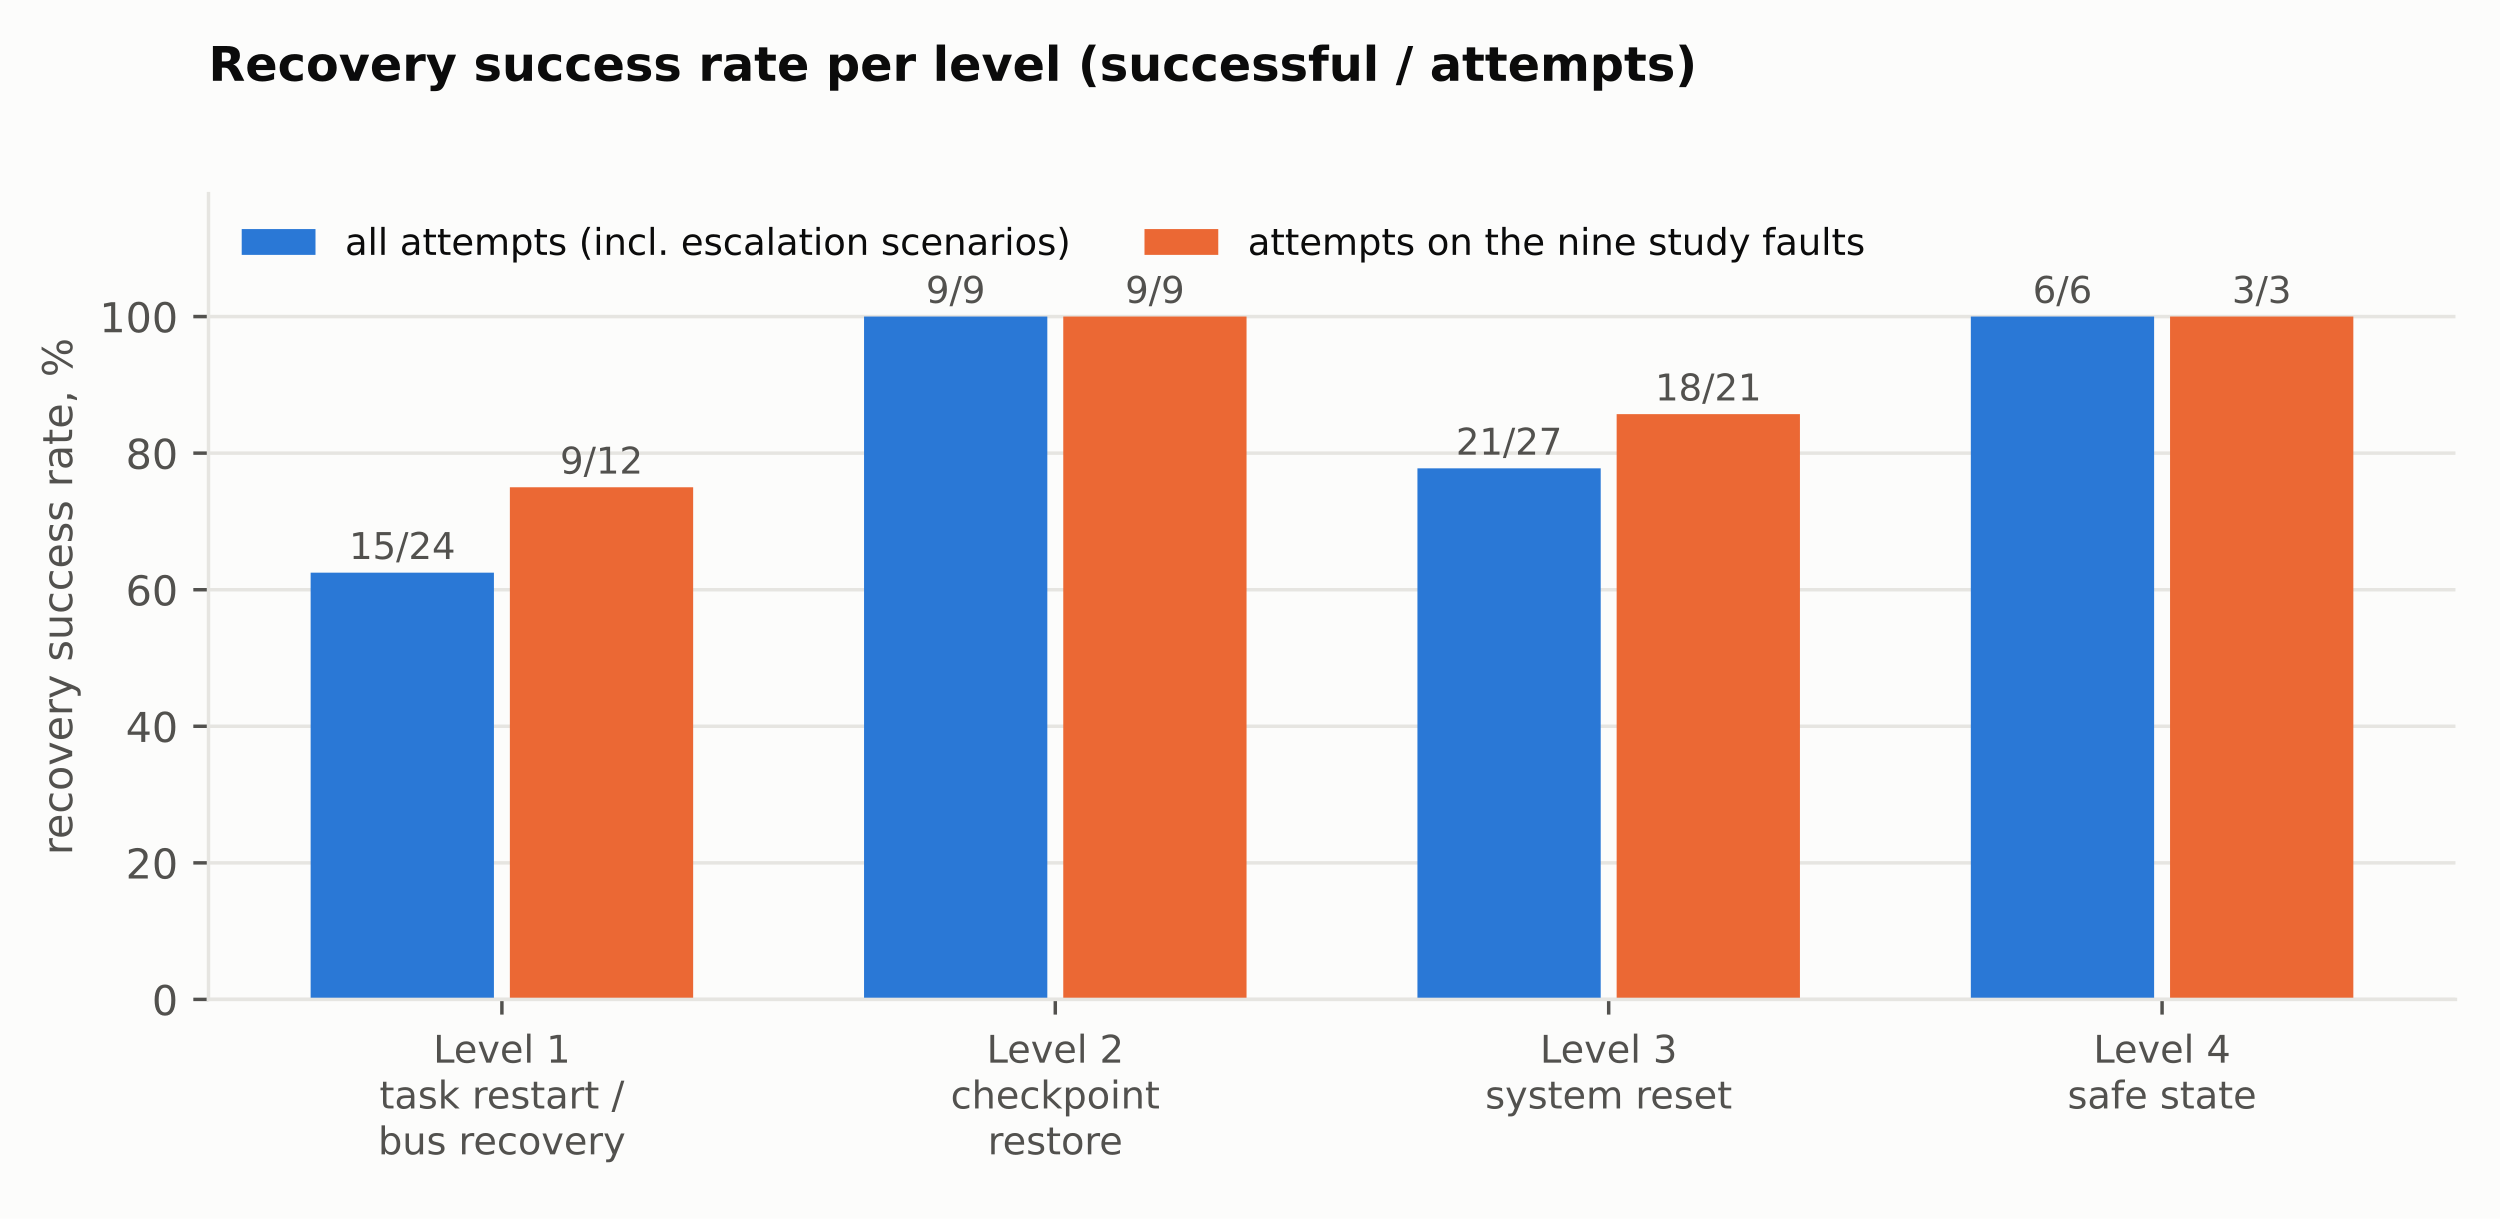
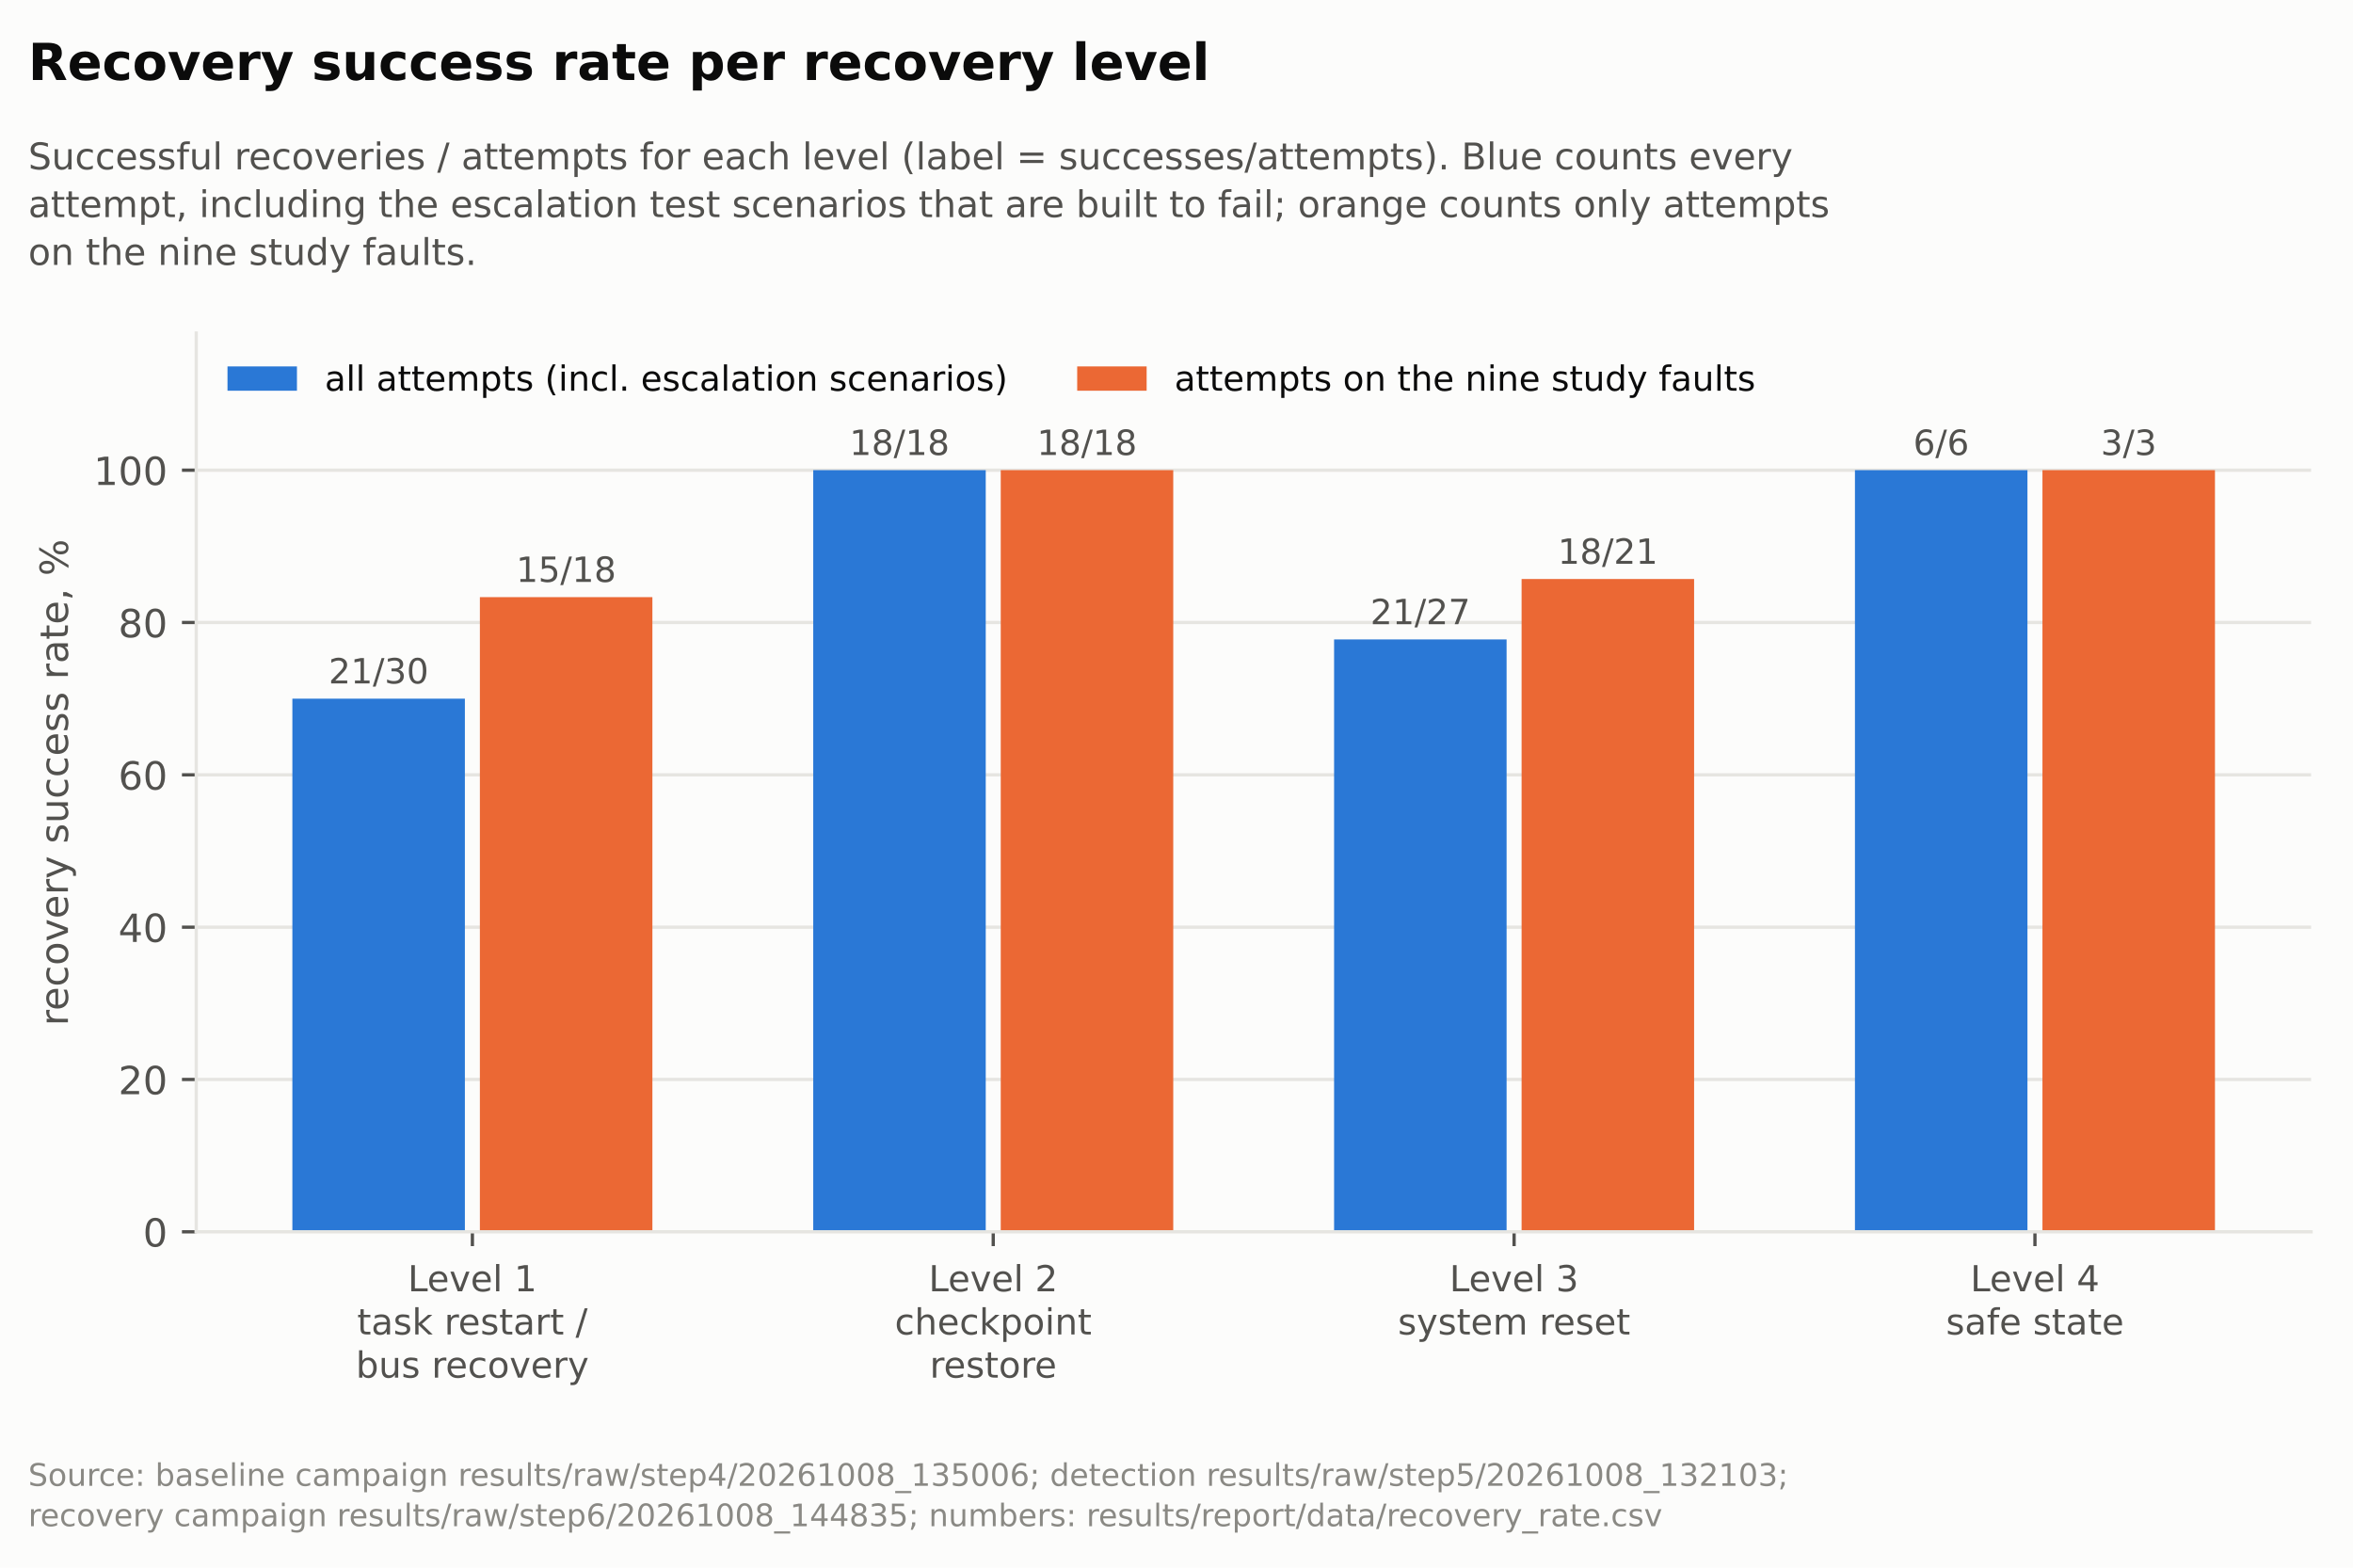
- <svg xmlns="http://www.w3.org/2000/svg" xmlns:xlink="http://www.w3.org/1999/xlink" width="576pt" height="280.8pt" viewBox="0 0 576 280.8" version="1.1">
+ <svg xmlns="http://www.w3.org/2000/svg" xmlns:xlink="http://www.w3.org/1999/xlink" width="576pt" height="383.76pt" viewBox="0 0 576 383.76" version="1.1">
  <defs>
    <style type="text/css">*{stroke-linejoin: round; stroke-linecap: butt}</style>
  </defs>
  <g id="figure_1">
    <g id="patch_1">
-       <path d="M 0 280.8  L 576 280.8  L 576 0  L 0 0  z " style="fill: #fcfcfb" />
+       <path d="M 0 383.76  L 576 383.76  L 576 0  L 0 0  z " style="fill: #fcfcfb" />
    </g>
    <g id="axes_1">
      <g id="patch_2">
-         <path d="M 48.04 230.267  L 565.74 230.267  L 565.74 44.617  L 48.04 44.617  z " style="fill: #fcfcfb" />
+         <path d="M 48.04 301.547  L 565.74 301.547  L 565.74 81.54  L 48.04 81.54  z " style="fill: #fcfcfb" />
      </g>
      <g id="matplotlib.axis_1">
        <g id="xtick_1">
          <g id="line2d_1">
            <defs>
              <path id="mfd9ad8525b" d="M 0 0  L 0 3.5  " style="stroke: #52514e; stroke-width: 0.8" />
            </defs>
            <g>
-               <use xlink:href="#mfd9ad8525b" x="115.637" y="230.267" style="fill: #52514e; stroke: #52514e; stroke-width: 0.8" />
+               <use xlink:href="#mfd9ad8525b" x="115.637" y="301.547" style="fill: #52514e; stroke: #52514e; stroke-width: 0.8" />
            </g>
          </g>
          <g id="text_1">
-             <text style="font-size: 8.8px; font-family: 'DejaVu Sans'; fill: #52514e" transform="translate(99.82273 244.8342)">Level 1</text>
-             <text style="font-size: 8.8px; font-family: 'DejaVu Sans'; fill: #52514e" transform="translate(87.42985 255.3966)">task restart /</text>
-             <text style="font-size: 8.8px; font-family: 'DejaVu Sans'; fill: #52514e" transform="translate(87.10879 265.959)">bus recovery</text>
+             <text style="font-size: 8.8px; font-family: 'DejaVu Sans'; fill: #52514e" transform="translate(99.82273 316.1142)">Level 1</text>
+             <text style="font-size: 8.8px; font-family: 'DejaVu Sans'; fill: #52514e" transform="translate(87.42985 326.6766)">task restart /</text>
+             <text style="font-size: 8.8px; font-family: 'DejaVu Sans'; fill: #52514e" transform="translate(87.10879 337.239)">bus recovery</text>
          </g>
        </g>
        <g id="xtick_2">
          <g id="line2d_2">
            <g>
-               <use xlink:href="#mfd9ad8525b" x="243.139" y="230.267" style="fill: #52514e; stroke: #52514e; stroke-width: 0.8" />
+               <use xlink:href="#mfd9ad8525b" x="243.139" y="301.547" style="fill: #52514e; stroke: #52514e; stroke-width: 0.8" />
            </g>
          </g>
          <g id="text_2">
-             <text style="font-size: 8.8px; font-family: 'DejaVu Sans'; fill: #52514e" transform="translate(227.325 244.8342)">Level 2</text>
-             <text style="font-size: 8.8px; font-family: 'DejaVu Sans'; fill: #52514e" transform="translate(219.0351 255.3966)">checkpoint</text>
-             <text style="font-size: 8.8px; font-family: 'DejaVu Sans'; fill: #52514e" transform="translate(227.5911 265.9583)">restore</text>
+             <text style="font-size: 8.8px; font-family: 'DejaVu Sans'; fill: #52514e" transform="translate(227.325 316.1142)">Level 2</text>
+             <text style="font-size: 8.8px; font-family: 'DejaVu Sans'; fill: #52514e" transform="translate(219.0351 326.6766)">checkpoint</text>
+             <text style="font-size: 8.8px; font-family: 'DejaVu Sans'; fill: #52514e" transform="translate(227.5911 337.2383)">restore</text>
          </g>
        </g>
        <g id="xtick_3">
          <g id="line2d_3">
            <g>
-               <use xlink:href="#mfd9ad8525b" x="370.641" y="230.267" style="fill: #52514e; stroke: #52514e; stroke-width: 0.8" />
+               <use xlink:href="#mfd9ad8525b" x="370.641" y="301.547" style="fill: #52514e; stroke: #52514e; stroke-width: 0.8" />
            </g>
          </g>
          <g id="text_3">
-             <text style="font-size: 8.8px; font-family: 'DejaVu Sans'; fill: #52514e" transform="translate(354.8273 244.8342)">Level 3</text>
-             <text style="font-size: 8.8px; font-family: 'DejaVu Sans'; fill: #52514e" transform="translate(342.1924 255.3959)">system reset</text>
+             <text style="font-size: 8.8px; font-family: 'DejaVu Sans'; fill: #52514e" transform="translate(354.8273 316.1142)">Level 3</text>
+             <text style="font-size: 8.8px; font-family: 'DejaVu Sans'; fill: #52514e" transform="translate(342.1924 326.6759)">system reset</text>
          </g>
        </g>
        <g id="xtick_4">
          <g id="line2d_4">
            <g>
-               <use xlink:href="#mfd9ad8525b" x="498.143" y="230.267" style="fill: #52514e; stroke: #52514e; stroke-width: 0.8" />
+               <use xlink:href="#mfd9ad8525b" x="498.143" y="301.547" style="fill: #52514e; stroke: #52514e; stroke-width: 0.8" />
            </g>
          </g>
          <g id="text_4">
-             <text style="font-size: 8.8px; font-family: 'DejaVu Sans'; fill: #52514e" transform="translate(482.3295 244.8342)">Level 4</text>
-             <text style="font-size: 8.8px; font-family: 'DejaVu Sans'; fill: #52514e" transform="translate(476.3545 255.3966)">safe state</text>
+             <text style="font-size: 8.8px; font-family: 'DejaVu Sans'; fill: #52514e" transform="translate(482.3295 316.1142)">Level 4</text>
+             <text style="font-size: 8.8px; font-family: 'DejaVu Sans'; fill: #52514e" transform="translate(476.3545 326.6766)">safe state</text>
          </g>
        </g>
      </g>
      <g id="matplotlib.axis_2">
        <g id="ytick_1">
          <g id="line2d_5">
-             <path d="M 48.04 230.267  L 565.74 230.267  " clip-path="url(#p85210c8066)" style="fill: none; stroke: #e6e5e1; stroke-width: 0.8; stroke-linecap: square" />
+             <path d="M 48.04 301.547  L 565.74 301.547  " clip-path="url(#p47e4541162)" style="fill: none; stroke: #e6e5e1; stroke-width: 0.8; stroke-linecap: square" />
          </g>
          <g id="line2d_6">
            <defs>
              <path id="ma15780b51b" d="M 0 0  L -3.5 0  " style="stroke: #52514e; stroke-width: 0.8" />
            </defs>
            <g>
-               <use xlink:href="#ma15780b51b" x="48.04" y="230.267" style="fill: #52514e; stroke: #52514e; stroke-width: 0.8" />
+               <use xlink:href="#ma15780b51b" x="48.04" y="301.547" style="fill: #52514e; stroke: #52514e; stroke-width: 0.8" />
            </g>
          </g>
          <g id="text_5">
-             <text style="font-size: 9.5px; font-family: 'DejaVu Sans'; text-anchor: end; fill: #52514e" x="41.04" y="233.876" transform="rotate(-0 41.04 233.8756)">0</text>
+             <text style="font-size: 9.5px; font-family: 'DejaVu Sans'; text-anchor: end; fill: #52514e" x="41.04" y="305.156" transform="rotate(-0 41.04 305.1556)">0</text>
          </g>
        </g>
        <g id="ytick_2">
          <g id="line2d_7">
-             <path d="M 48.04 198.801  L 565.74 198.801  " clip-path="url(#p85210c8066)" style="fill: none; stroke: #e6e5e1; stroke-width: 0.8; stroke-linecap: square" />
+             <path d="M 48.04 264.257  L 565.74 264.257  " clip-path="url(#p47e4541162)" style="fill: none; stroke: #e6e5e1; stroke-width: 0.8; stroke-linecap: square" />
          </g>
          <g id="line2d_8">
            <g>
-               <use xlink:href="#ma15780b51b" x="48.04" y="198.801" style="fill: #52514e; stroke: #52514e; stroke-width: 0.8" />
+               <use xlink:href="#ma15780b51b" x="48.04" y="264.257" style="fill: #52514e; stroke: #52514e; stroke-width: 0.8" />
            </g>
          </g>
          <g id="text_6">
-             <text style="font-size: 9.5px; font-family: 'DejaVu Sans'; text-anchor: end; fill: #52514e" x="41.04" y="202.41" transform="rotate(-0 41.04 202.4096)">20</text>
+             <text style="font-size: 9.5px; font-family: 'DejaVu Sans'; text-anchor: end; fill: #52514e" x="41.04" y="267.866" transform="rotate(-0 41.04 267.8663)">20</text>
          </g>
        </g>
        <g id="ytick_3">
          <g id="line2d_9">
-             <path d="M 48.04 167.335  L 565.74 167.335  " clip-path="url(#p85210c8066)" style="fill: none; stroke: #e6e5e1; stroke-width: 0.8; stroke-linecap: square" />
+             <path d="M 48.04 226.968  L 565.74 226.968  " clip-path="url(#p47e4541162)" style="fill: none; stroke: #e6e5e1; stroke-width: 0.8; stroke-linecap: square" />
          </g>
          <g id="line2d_10">
            <g>
-               <use xlink:href="#ma15780b51b" x="48.04" y="167.335" style="fill: #52514e; stroke: #52514e; stroke-width: 0.8" />
+               <use xlink:href="#ma15780b51b" x="48.04" y="226.968" style="fill: #52514e; stroke: #52514e; stroke-width: 0.8" />
            </g>
          </g>
          <g id="text_7">
-             <text style="font-size: 9.5px; font-family: 'DejaVu Sans'; text-anchor: end; fill: #52514e" x="41.04" y="170.944" transform="rotate(-0 41.04 170.9436)">40</text>
+             <text style="font-size: 9.5px; font-family: 'DejaVu Sans'; text-anchor: end; fill: #52514e" x="41.04" y="230.577" transform="rotate(-0 41.04 230.5771)">40</text>
          </g>
        </g>
        <g id="ytick_4">
          <g id="line2d_11">
-             <path d="M 48.04 135.869  L 565.74 135.869  " clip-path="url(#p85210c8066)" style="fill: none; stroke: #e6e5e1; stroke-width: 0.8; stroke-linecap: square" />
+             <path d="M 48.04 189.679  L 565.74 189.679  " clip-path="url(#p47e4541162)" style="fill: none; stroke: #e6e5e1; stroke-width: 0.8; stroke-linecap: square" />
          </g>
          <g id="line2d_12">
            <g>
-               <use xlink:href="#ma15780b51b" x="48.04" y="135.869" style="fill: #52514e; stroke: #52514e; stroke-width: 0.8" />
+               <use xlink:href="#ma15780b51b" x="48.04" y="189.679" style="fill: #52514e; stroke: #52514e; stroke-width: 0.8" />
            </g>
          </g>
          <g id="text_8">
-             <text style="font-size: 9.5px; font-family: 'DejaVu Sans'; text-anchor: end; fill: #52514e" x="41.04" y="139.478" transform="rotate(-0 41.04 139.4777)">60</text>
+             <text style="font-size: 9.5px; font-family: 'DejaVu Sans'; text-anchor: end; fill: #52514e" x="41.04" y="193.288" transform="rotate(-0 41.04 193.2878)">60</text>
          </g>
        </g>
        <g id="ytick_5">
          <g id="line2d_13">
-             <path d="M 48.04 104.403  L 565.74 104.403  " clip-path="url(#p85210c8066)" style="fill: none; stroke: #e6e5e1; stroke-width: 0.8; stroke-linecap: square" />
+             <path d="M 48.04 152.39  L 565.74 152.39  " clip-path="url(#p47e4541162)" style="fill: none; stroke: #e6e5e1; stroke-width: 0.8; stroke-linecap: square" />
          </g>
          <g id="line2d_14">
            <g>
-               <use xlink:href="#ma15780b51b" x="48.04" y="104.403" style="fill: #52514e; stroke: #52514e; stroke-width: 0.8" />
+               <use xlink:href="#ma15780b51b" x="48.04" y="152.39" style="fill: #52514e; stroke: #52514e; stroke-width: 0.8" />
            </g>
          </g>
          <g id="text_9">
-             <text style="font-size: 9.5px; font-family: 'DejaVu Sans'; text-anchor: end; fill: #52514e" x="41.04" y="108.012" transform="rotate(-0 41.04 108.0117)">80</text>
+             <text style="font-size: 9.5px; font-family: 'DejaVu Sans'; text-anchor: end; fill: #52514e" x="41.04" y="155.999" transform="rotate(-0 41.04 155.9985)">80</text>
          </g>
        </g>
        <g id="ytick_6">
          <g id="line2d_15">
-             <path d="M 48.04 72.937  L 565.74 72.937  " clip-path="url(#p85210c8066)" style="fill: none; stroke: #e6e5e1; stroke-width: 0.8; stroke-linecap: square" />
+             <path d="M 48.04 115.1  L 565.74 115.1  " clip-path="url(#p47e4541162)" style="fill: none; stroke: #e6e5e1; stroke-width: 0.8; stroke-linecap: square" />
          </g>
          <g id="line2d_16">
            <g>
-               <use xlink:href="#ma15780b51b" x="48.04" y="72.937" style="fill: #52514e; stroke: #52514e; stroke-width: 0.8" />
+               <use xlink:href="#ma15780b51b" x="48.04" y="115.1" style="fill: #52514e; stroke: #52514e; stroke-width: 0.8" />
            </g>
          </g>
          <g id="text_10">
-             <text style="font-size: 9.5px; font-family: 'DejaVu Sans'; text-anchor: end; fill: #52514e" x="41.04" y="76.546" transform="rotate(-0 41.04 76.54569)">100</text>
+             <text style="font-size: 9.5px; font-family: 'DejaVu Sans'; text-anchor: end; fill: #52514e" x="41.04" y="118.709" transform="rotate(-0 41.04 118.7092)">100</text>
          </g>
        </g>
        <g id="text_11">
-           <text style="font-size: 9.5px; font-family: 'DejaVu Sans'; text-anchor: middle; fill: #52514e" x="16.625" y="137.442" transform="rotate(-90 16.62465 137.4421)">recovery success rate, %</text>
+           <text style="font-size: 9.5px; font-family: 'DejaVu Sans'; text-anchor: middle; fill: #52514e" x="16.625" y="191.543" transform="rotate(-90 16.62465 191.5434)">recovery success rate, %</text>
        </g>
      </g>
      <g id="patch_3">
-         <path d="M 71.572 230.267  L 113.801 230.267  L 113.801 131.936  L 71.572 131.936  z " clip-path="url(#p85210c8066)" style="fill: #2a78d6" />
+         <path d="M 71.572 301.547  L 113.801 301.547  L 113.801 171.034  L 71.572 171.034  z " clip-path="url(#p47e4541162)" style="fill: #2a78d6" />
      </g>
      <g id="patch_4">
-         <path d="M 199.074 230.267  L 241.303 230.267  L 241.303 72.937  L 199.074 72.937  z " clip-path="url(#p85210c8066)" style="fill: #2a78d6" />
+         <path d="M 199.074 301.547  L 241.303 301.547  L 241.303 115.1  L 199.074 115.1  z " clip-path="url(#p47e4541162)" style="fill: #2a78d6" />
      </g>
      <g id="patch_5">
-         <path d="M 326.576 230.267  L 368.805 230.267  L 368.805 107.899  L 326.576 107.899  z " clip-path="url(#p85210c8066)" style="fill: #2a78d6" />
+         <path d="M 326.576 301.547  L 368.805 301.547  L 368.805 156.533  L 326.576 156.533  z " clip-path="url(#p47e4541162)" style="fill: #2a78d6" />
      </g>
      <g id="patch_6">
-         <path d="M 454.079 230.267  L 496.307 230.267  L 496.307 72.937  L 454.079 72.937  z " clip-path="url(#p85210c8066)" style="fill: #2a78d6" />
+         <path d="M 454.079 301.547  L 496.307 301.547  L 496.307 115.1  L 454.079 115.1  z " clip-path="url(#p47e4541162)" style="fill: #2a78d6" />
      </g>
      <g id="patch_7">
-         <path d="M 117.473 230.267  L 159.701 230.267  L 159.701 112.269  L 117.473 112.269  z " clip-path="url(#p85210c8066)" style="fill: #eb6834" />
+         <path d="M 117.473 301.547  L 159.701 301.547  L 159.701 146.175  L 117.473 146.175  z " clip-path="url(#p47e4541162)" style="fill: #eb6834" />
      </g>
      <g id="patch_8">
-         <path d="M 244.975 230.267  L 287.204 230.267  L 287.204 72.937  L 244.975 72.937  z " clip-path="url(#p85210c8066)" style="fill: #eb6834" />
+         <path d="M 244.975 301.547  L 287.204 301.547  L 287.204 115.1  L 244.975 115.1  z " clip-path="url(#p47e4541162)" style="fill: #eb6834" />
      </g>
      <g id="patch_9">
-         <path d="M 372.477 230.267  L 414.706 230.267  L 414.706 95.413  L 372.477 95.413  z " clip-path="url(#p85210c8066)" style="fill: #eb6834" />
+         <path d="M 372.477 301.547  L 414.706 301.547  L 414.706 141.736  L 372.477 141.736  z " clip-path="url(#p47e4541162)" style="fill: #eb6834" />
      </g>
      <g id="patch_10">
-         <path d="M 499.979 230.267  L 542.208 230.267  L 542.208 72.937  L 499.979 72.937  z " clip-path="url(#p85210c8066)" style="fill: #eb6834" />
+         <path d="M 499.979 301.547  L 542.208 301.547  L 542.208 115.1  L 499.979 115.1  z " clip-path="url(#p47e4541162)" style="fill: #eb6834" />
      </g>
      <g id="patch_11">
-         <path d="M 48.04 230.267  L 48.04 44.617  " style="fill: none; stroke: #e6e5e1; stroke-width: 0.8; stroke-linejoin: miter; stroke-linecap: square" />
+         <path d="M 48.04 301.547  L 48.04 81.54  " style="fill: none; stroke: #e6e5e1; stroke-width: 0.8; stroke-linejoin: miter; stroke-linecap: square" />
      </g>
      <g id="patch_12">
-         <path d="M 48.04 230.267  L 565.74 230.267  " style="fill: none; stroke: #e6e5e1; stroke-width: 0.8; stroke-linejoin: miter; stroke-linecap: square" />
+         <path d="M 48.04 301.547  L 565.74 301.547  " style="fill: none; stroke: #e6e5e1; stroke-width: 0.8; stroke-linejoin: miter; stroke-linecap: square" />
      </g>
      <g id="text_12">
-         <text style="font-size: 8.5px; font-family: 'DejaVu Sans'; text-anchor: middle; fill: #52514e" x="92.686" y="128.789" transform="rotate(-0 92.68619 128.7889)">15/24</text>
+         <text style="font-size: 8.5px; font-family: 'DejaVu Sans'; text-anchor: middle; fill: #52514e" x="92.686" y="167.305" transform="rotate(-0 92.68619 167.3053)">21/30</text>
      </g>
      <g id="text_13">
-         <text style="font-size: 8.5px; font-family: 'DejaVu Sans'; text-anchor: middle; fill: #52514e" x="220.188" y="69.79" transform="rotate(-0 220.1885 69.79021)">9/9</text>
+         <text style="font-size: 8.5px; font-family: 'DejaVu Sans'; text-anchor: middle; fill: #52514e" x="220.188" y="111.371" transform="rotate(-0 220.1885 111.3714)">18/18</text>
      </g>
      <g id="text_14">
-         <text style="font-size: 8.5px; font-family: 'DejaVu Sans'; text-anchor: middle; fill: #52514e" x="347.691" y="104.752" transform="rotate(-0 347.6907 104.7524)">21/27</text>
+         <text style="font-size: 8.5px; font-family: 'DejaVu Sans'; text-anchor: middle; fill: #52514e" x="347.691" y="152.804" transform="rotate(-0 347.6907 152.8039)">21/27</text>
      </g>
      <g id="text_15">
-         <text style="font-size: 8.5px; font-family: 'DejaVu Sans'; text-anchor: middle; fill: #52514e" x="475.193" y="69.79" transform="rotate(-0 475.193 69.79021)">6/6</text>
+         <text style="font-size: 8.5px; font-family: 'DejaVu Sans'; text-anchor: middle; fill: #52514e" x="475.193" y="111.371" transform="rotate(-0 475.193 111.3714)">6/6</text>
      </g>
      <g id="text_16">
-         <text style="font-size: 8.5px; font-family: 'DejaVu Sans'; text-anchor: middle; fill: #52514e" x="138.587" y="109.123" transform="rotate(-0 138.587 109.1227)">9/12</text>
+         <text style="font-size: 8.5px; font-family: 'DejaVu Sans'; text-anchor: middle; fill: #52514e" x="138.587" y="142.446" transform="rotate(-0 138.587 142.4458)">15/18</text>
      </g>
      <g id="text_17">
-         <text style="font-size: 8.5px; font-family: 'DejaVu Sans'; text-anchor: middle; fill: #52514e" x="266.089" y="69.79" transform="rotate(-0 266.0893 69.79021)">9/9</text>
+         <text style="font-size: 8.5px; font-family: 'DejaVu Sans'; text-anchor: middle; fill: #52514e" x="266.089" y="111.371" transform="rotate(-0 266.0893 111.3714)">18/18</text>
      </g>
      <g id="text_18">
-         <text style="font-size: 8.5px; font-family: 'DejaVu Sans'; text-anchor: middle; fill: #52514e" x="393.592" y="92.266" transform="rotate(-0 393.5915 92.26591)">18/21</text>
+         <text style="font-size: 8.5px; font-family: 'DejaVu Sans'; text-anchor: middle; fill: #52514e" x="393.592" y="138.007" transform="rotate(-0 393.5915 138.0066)">18/21</text>
      </g>
      <g id="text_19">
-         <text style="font-size: 8.5px; font-family: 'DejaVu Sans'; text-anchor: middle; fill: #52514e" x="521.094" y="69.79" transform="rotate(-0 521.0938 69.79021)">3/3</text>
-       </g>
-       <g id="text_20">
-         <text style="font-weight: 600; font-size: 11px; font-family: 'DejaVu Sans'; text-anchor: start; fill: #0b0b0b" x="48.04" y="18.617" transform="rotate(-0 48.04 18.61742)">Recovery success rate per level (successful / attempts)</text>
+         <text style="font-size: 8.5px; font-family: 'DejaVu Sans'; text-anchor: middle; fill: #52514e" x="521.094" y="111.371" transform="rotate(-0 521.0938 111.3714)">3/3</text>
      </g>
      <g id="legend_1">
        <g id="patch_13">
-           <path d="M 55.69 58.726  L 72.69 58.726  L 72.69 52.776  L 55.69 52.776  z " style="fill: #2a78d6" />
+           <path d="M 55.69 95.649  L 72.69 95.649  L 72.69 89.699  L 55.69 89.699  z " style="fill: #2a78d6" />
+         </g>
+         <g id="text_20">
+           <text style="font-size: 8.5px; font-family: 'DejaVu Sans'; text-anchor: start; fill: #0b0b0b" x="79.49" y="95.649" transform="rotate(-0 79.49 95.64867)">all attempts (incl. escalation scenarios)</text>
+         </g>
+         <g id="patch_14">
+           <path d="M 263.689 95.649  L 280.689 95.649  L 280.689 89.699  L 263.689 89.699  z " style="fill: #eb6834" />
        </g>
        <g id="text_21">
-           <text style="font-size: 8.5px; font-family: 'DejaVu Sans'; text-anchor: start; fill: #0b0b0b" x="79.49" y="58.726" transform="rotate(-0 79.49 58.72609)">all attempts (incl. escalation scenarios)</text>
-         </g>
-         <g id="patch_14">
-           <path d="M 263.689 58.726  L 280.689 58.726  L 280.689 52.776  L 263.689 52.776  z " style="fill: #eb6834" />
-         </g>
-         <g id="text_22">
-           <text style="font-size: 8.5px; font-family: 'DejaVu Sans'; text-anchor: start; fill: #0b0b0b" x="287.489" y="58.726" transform="rotate(-0 287.489 58.72609)">attempts on the nine study faults</text>
-         </g>
-       </g>
+           <text style="font-size: 8.5px; font-family: 'DejaVu Sans'; text-anchor: start; fill: #0b0b0b" x="287.489" y="95.649" transform="rotate(-0 287.489 95.64867)">attempts on the nine study faults</text>
+         </g>
+       </g>
+     </g>
+     <g id="text_22">
+       <text style="font-weight: 700; font-size: 12.5px; font-family: 'DejaVu Sans'; text-anchor: start; fill: #0b0b0b" x="6.912" y="19.578" transform="rotate(-0 6.912 19.57805)">Recovery success rate per recovery level</text>
+     </g>
+     <g id="text_23">
+       <text style="font-size: 9px; font-family: 'DejaVu Sans'; fill: #52514e" transform="translate(6.912 41.45344)">Successful recoveries / attempts for each level (label = successes/attempts). Blue counts every</text>
+       <text style="font-size: 9px; font-family: 'DejaVu Sans'; fill: #52514e" transform="translate(6.912 53.15344)">attempt, including the escalation test scenarios that are built to fail; orange counts only attempts</text>
+       <text style="font-size: 9px; font-family: 'DejaVu Sans'; fill: #52514e" transform="translate(6.912 64.85344)">on the nine study faults.</text>
+     </g>
+     <g id="text_24">
+       <text style="font-size: 7.6px; font-family: 'DejaVu Sans'; fill: #8a8984" transform="translate(6.912 363.7314)">Source: baseline campaign results/raw/step4/20261008_135006; detection results/raw/step5/20261008_132103;</text>
+       <text style="font-size: 7.6px; font-family: 'DejaVu Sans'; fill: #8a8984" transform="translate(6.912 373.6114)">recovery campaign results/raw/step6/20261008_144835; numbers: results/report/data/recovery_rate.csv</text>
    </g>
  </g>
  <defs>
-     <clipPath id="p85210c8066">
-       <rect x="48.04" y="44.617" width="517.7" height="185.649" />
+     <clipPath id="p47e4541162">
+       <rect x="48.04" y="81.54" width="517.7" height="220.007" />
    </clipPath>
  </defs>
</svg>
